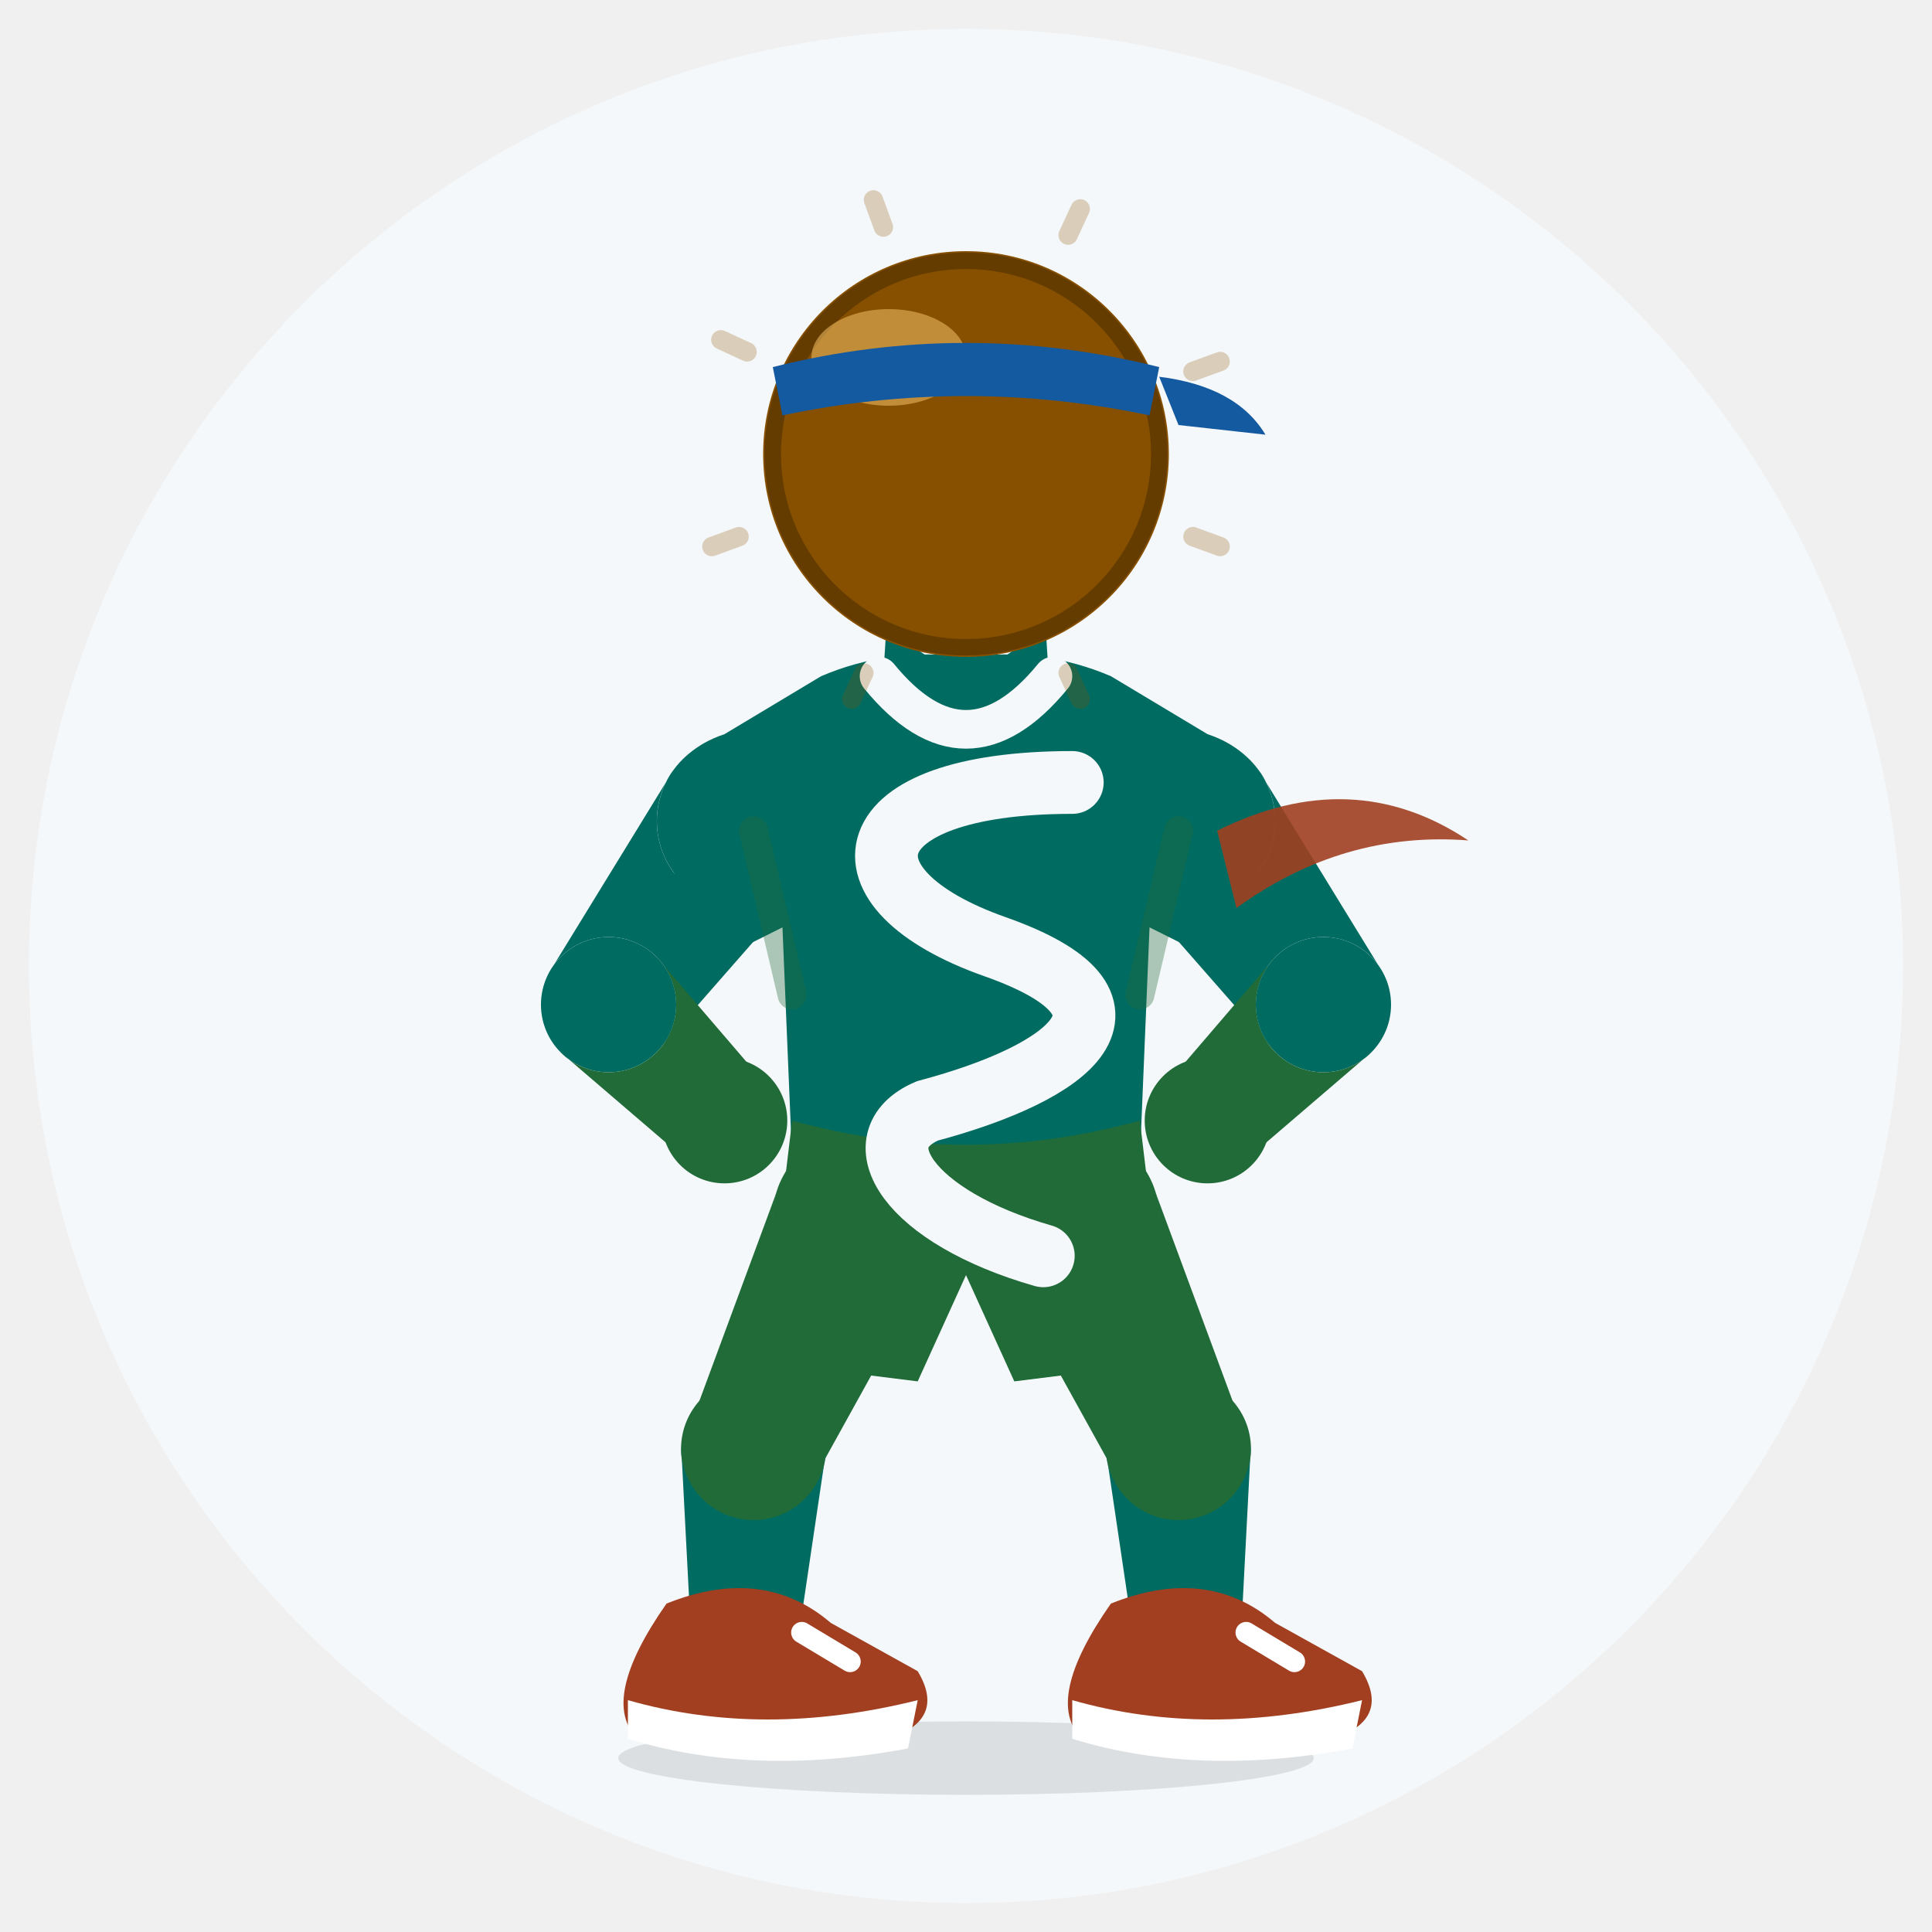
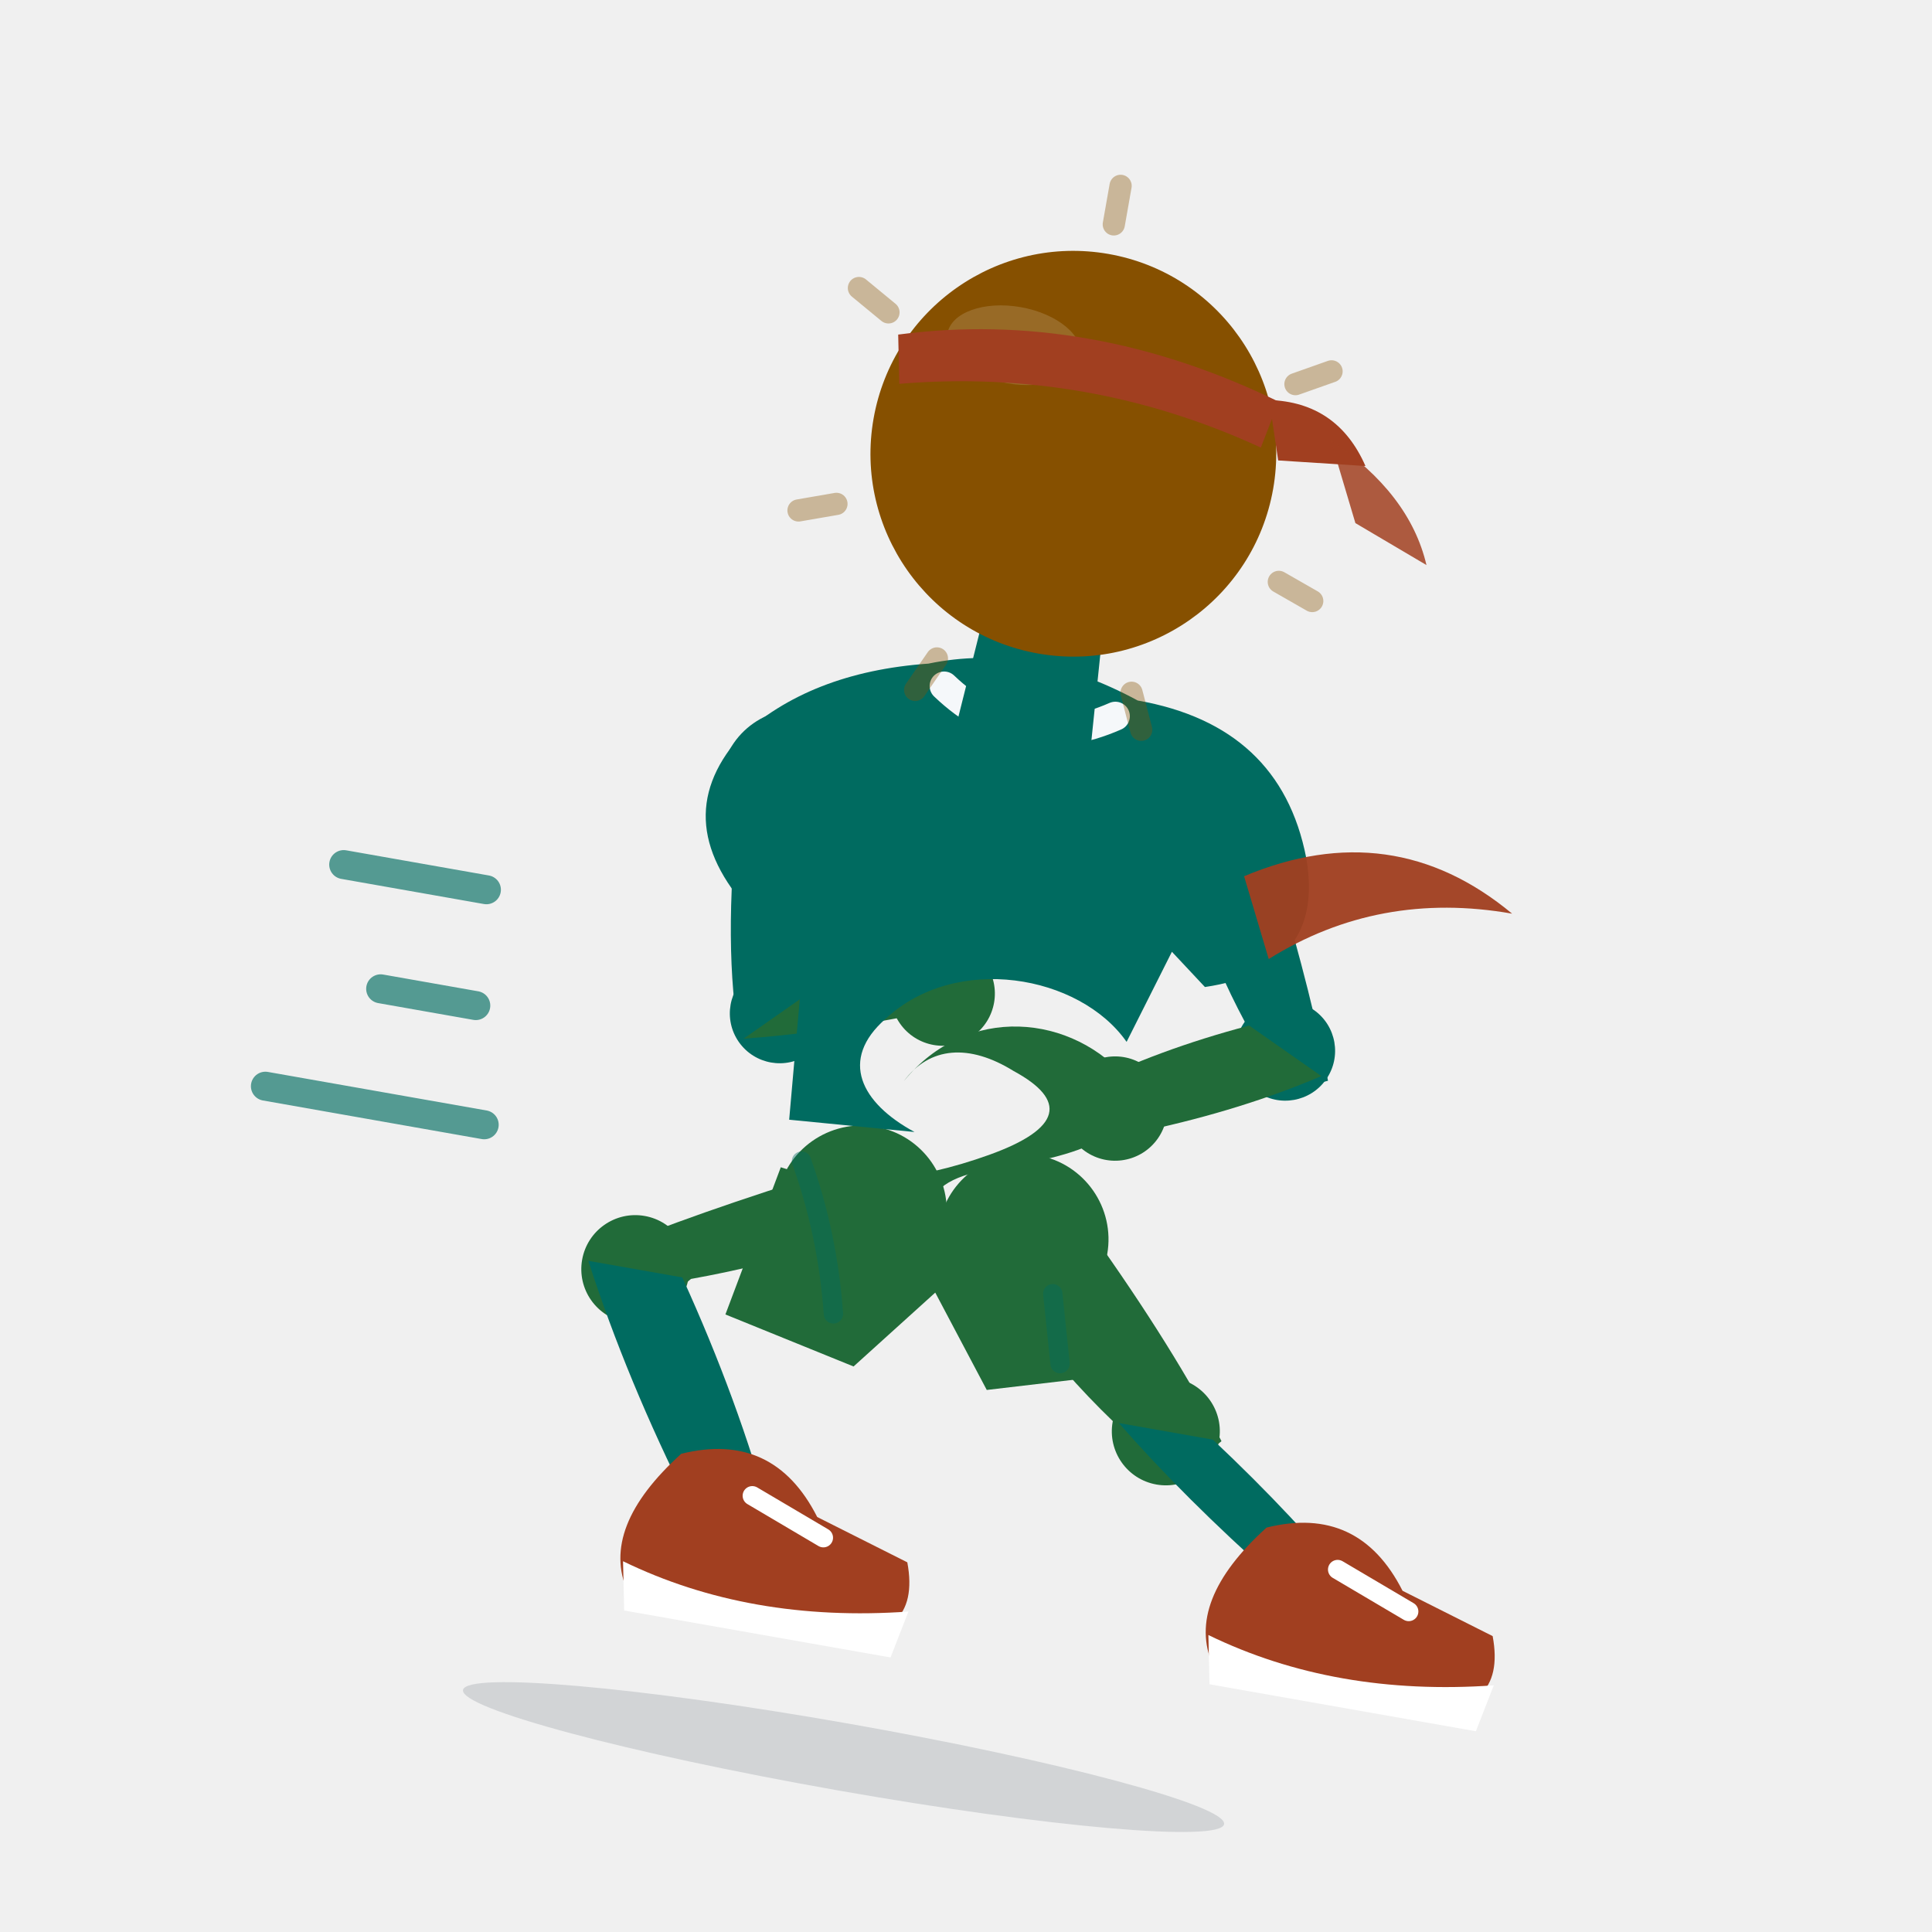
- <svg xmlns="http://www.w3.org/2000/svg" viewBox="0 0 200 200" width="96" height="96" class="trail-companion" data-pose="ready" data-theme="light">
-   <g class="m-character">
-     <circle cx="100" cy="100" r="97" fill="#F5F8FA" />
+ <svg xmlns="http://www.w3.org/2000/svg" viewBox="0 0 200 200">
+   <g class="m-character" transform="rotate(10 100 110)">
    <g class="m-shadow">
-       <ellipse cx="100" cy="182" rx="36" ry="3.8" fill="#17232D" opacity=".12" />
+       <ellipse cx="100" cy="183" rx="40" ry="3.5" fill="#67717B" opacity=".22" />
    </g>
    <g class="m-leg-a">
-       <circle cx="89" cy="126" r="9" fill="#216B39" />
-       <path d="M80.82,122.25 L71.64,147.08 A7,7 0 0 1 84.36,152.92 L97.18,129.75 A9,9 0 0 1 80.82,122.25Z" fill="#216B39" />
-       <circle cx="78" cy="150" r="7.5" fill="#216B39" />
-       <path d="M70.51,149.64 L71.61,170.74 A5.4,5.4 0 0 1 82.39,171.26 L85.49,150.36 A7.5,7.5 0 0 1 70.51,149.64Z" fill="#006B60" />
-       <circle cx="77" cy="171" r="5.5" fill="#006B60" />
-       <path d="M69 166 Q79 162 86 168 L95 173 Q98 178 92 180 L66 180 Q62 176 69 166Z" fill="#A13F20" />
-       <path d="M65 176 Q79 180 95 176 L94 181 Q78 184 65 180Z" fill="#FFFFFF" />
-       <path d="M83 169 L88 172" stroke="#FFFFFF" stroke-width="2.2" stroke-linecap="round" />
+       <circle cx="92" cy="127" r="8.84" fill="#216B39" />
+       <path d="M85.24 125 Q71.9 132.0 64.54 137 Q70 144.15 75.85 137 Q89.45 132.0 98.76 125Z" fill="#216B39" />
+       <circle cx="70" cy="137" r="5.59" fill="#216B39" />
+       <path d="M65.06 137 Q71.15 148.5 79.71 160 Q84 165.46 88.29 160 Q82.85 148.5 74.94 137Z" fill="#006B60" />
+       <path d="M78 155 Q87 151 93 159 L103 162 Q106 170 96 171 L75 170 Q71 164 78 155Z" fill="#A13F20" />
+       <path d="M74 167 Q88 171 104 167 L103 172 L75 172Z" fill="#FFFFFF" />
+       <path d="M86 158 L94 161" fill="none" stroke="#FFFFFF" stroke-width="2" stroke-linecap="round" />
    </g>
    <g class="m-leg-b">
-       <circle cx="111" cy="126" r="9" fill="#216B39" />
-       <path d="M102.82,129.75 L115.64,152.92 A7,7 0 0 1 128.36,147.08 L119.18,122.25 A9,9 0 0 1 102.82,129.75Z" fill="#216B39" />
-       <circle cx="122" cy="150" r="7.5" fill="#216B39" />
-       <path d="M114.51,150.36 L117.61,171.26 A5.4,5.4 0 0 1 128.39,170.74 L129.49,149.64 A7.5,7.5 0 0 1 114.51,150.36Z" fill="#006B60" />
-       <circle cx="123" cy="171" r="5.5" fill="#006B60" />
-       <path d="M115 166 Q125 162 132 168 L141 173 Q144 178 138 180 L112 180 Q108 176 115 166Z" fill="#A13F20" />
-       <path d="M111 176 Q125 180 141 176 L140 181 Q124 184 111 180Z" fill="#FFFFFF" />
-       <path d="M129 169 L134 172" stroke="#FFFFFF" stroke-width="2.2" stroke-linecap="round" />
+       <circle cx="109" cy="127" r="8.84" fill="#216B39" />
+       <path d="M102.24 125 Q108.9 135.5 121.54 144 Q127 151.15 132.85 144 Q126.45 135.5 115.76 125Z" fill="#216B39" />
+       <circle cx="127" cy="144" r="5.59" fill="#216B39" />
+       <path d="M122.06 144 Q130.15 150.5 140.71 157 Q145 162.46 149.29 157 Q141.85 150.5 131.94 144Z" fill="#006B60" />
+       <path d="M139 152 Q148 148 154 156 L164 159 Q167 167 157 168 L136 167 Q132 161 139 152Z" fill="#A13F20" />
+       <path d="M135 164 Q149 168 165 164 L164 169 L136 169Z" fill="#FFFFFF" />
+       <path d="M147 155 L155 158" fill="none" stroke="#FFFFFF" stroke-width="2" stroke-linecap="round" />
    </g>
-     <g class="m-arm-a">
-       <circle cx="77" cy="85" r="9" fill="#006B60" />
-       <path d="M69.75,79.66 L57.36,99.85 A7,7 0 0 1 68.64,108.15 L84.25,90.34 A9,9 0 0 1 69.75,79.66Z" fill="#006B60" />
-       <circle cx="63" cy="104" r="7" fill="#006B60" />
-       <path d="M58.05,108.95 L70.97,120.03 A5.7,5.7 0 0 1 79.03,111.97 L67.95,99.05 A7,7 0 0 1 58.05,108.95Z" fill="#216B39" />
-       <circle cx="75" cy="116" r="6.5" fill="#216B39" />
+     <g class="m-arm-a" transform="rotate(-45 78 85)">
+       <circle cx="78" cy="85" r="8.16" fill="#006B60" />
+       <path d="M71.76 83 Q62.1 94.0 57.96 103 Q63 109.6 68.4 103 Q78.3 94.0 84.24 83Z" fill="#006B60" />
+       <circle cx="63" cy="103" r="5.16" fill="#006B60" />
+       <path d="M58.44 103 Q65.1 107.0 74.04 111 Q78 116.04 81.96 111 Q75.9 107.0 67.56 103Z" fill="#216B39" />
+       <circle cx="78" cy="111" r="5.4" fill="#216B39" />
    </g>
-     <g class="m-arm-b">
-       <circle cx="123" cy="85" r="9" fill="#006B60" />
-       <path d="M115.75,90.34 L131.36,108.15 A7,7 0 0 1 142.64,99.85 L130.25,79.66 A9,9 0 0 1 115.75,90.34Z" fill="#006B60" />
-       <circle cx="137" cy="104" r="7" fill="#006B60" />
-       <path d="M132.05,99.05 L120.97,111.97 A5.7,5.7 0 0 1 129.03,120.03 L141.95,108.95 A7,7 0 0 1 132.05,99.05Z" fill="#216B39" />
-       <circle cx="125" cy="116" r="6.5" fill="#216B39" />
-     </g>
-     <g class="m-neck">
-       <path d="M92.00,61.00 L91.00,77.00 A9,9 0 0 1 109.00,77.00 L108.00,61.00 A8,8 0 0 1 92.00,61.00Z" fill="#006B60" />
+     <g class="m-arm-b" transform="rotate(25 122 85)">
+       <circle cx="122" cy="85" r="8.16" fill="#006B60" />
+       <path d="M115.76 83 Q122.1 91.0 133.96 97 Q139 103.6 144.4 97 Q138.3 91.0 128.24 83Z" fill="#006B60" />
+       <circle cx="139" cy="97" r="5.16" fill="#006B60" />
+       <path d="M134.44 97 Q128.1 104.5 124.04 112 Q128 117.04 131.96 112 Q138.9 104.5 143.56 97Z" fill="#216B39" />
+       <circle cx="128" cy="112" r="5.4" fill="#216B39" />
    </g>
    <g class="m-torso">
-       <path d="M85 70 Q92 67 100 68 Q108 67 115 70 L125 76 Q134 79 130 91 L125 99 L119 96 L118 120 Q100 125 82 120 L81 96 L75 99 L70 91 Q66 79 75 76Z" fill="#006B60" />
-       <path d="M91 70 Q100 81 109 70" fill="none" stroke="#F5F8FA" stroke-width="4" stroke-linecap="round" />
-       <path d="M78 86 L82 103 M122 86 L118 103" stroke="#216B39" stroke-width="3" opacity=".35" stroke-linecap="round" />
-       <path d="M82 116 Q100 121 118 116 L121 141 L105 143 L100 132 L95 143 L79 141Z" fill="#216B39" />
-       <path d="M111 81 C88 81 86 92 103 98 C120 104 111 111 96 115 C89 118 94 126 108 130" fill="none" stroke="#F5F8FA" stroke-width="6.5" stroke-linecap="round" />
+       <path d="M89 70 Q99 66 111 70 Q126 70 131 83 Q135 94 123 98 L119 95 L116 105 C110 99 97 99 91 107 C87 112 90 116 96 118 L83 119 L81 96 L76 99 Q65 91 71 81 Q77 73 89 70Z" fill="#006B60" />
+       <path d="M117 109 C120 116 108 119 103 121 C96 124 98 129 111 132 Q118 135 118 140 L108 143 L101 134 L94 143 L80 140 L83 124 C90 125 97 123 104 119 C111 115 111 112 105 110 C100 108 96 109 94 113 C99 104 110 103 117 109Z" fill="#216B39" />
+       <path d="M91 72 Q100 78 109 72" fill="none" stroke="#F5F8FA" stroke-width="3" stroke-linecap="round" />
+       <path d="M85 123 Q89 130 91 138 M113 132 L115 139" fill="none" stroke="#006B60" stroke-width="2" stroke-linecap="round" opacity=".42" />
    </g>
    <g class="m-head">
-       <circle cx="100" cy="47" r="21" fill="#865000" />
-       <circle cx="100" cy="47" r="20" fill="#865000" stroke="#653C00" stroke-width="1.7" />
-       <ellipse cx="92" cy="37" rx="8" ry="5" fill="#F7C56C" opacity=".52" />
-       <path d="M123.49 55.55 L126.31 56.58" stroke="#865000" stroke-width="2" opacity=".25" stroke-linecap="round" />
-       <path d="M110.57 69.66 L111.83 72.38" stroke="#865000" stroke-width="2" opacity=".25" stroke-linecap="round" />
-       <path d="M89.43 69.66 L88.17 72.38" stroke="#865000" stroke-width="2" opacity=".25" stroke-linecap="round" />
-       <path d="M76.51 55.55 L73.69 56.58" stroke="#865000" stroke-width="2" opacity=".25" stroke-linecap="round" />
-       <path d="M77.34 36.43 L74.62 35.17" stroke="#865000" stroke-width="2" opacity=".25" stroke-linecap="round" />
-       <path d="M91.45 23.51 L90.42 20.69" stroke="#865000" stroke-width="2" opacity=".25" stroke-linecap="round" />
-       <path d="M110.57 24.34 L111.83 21.62" stroke="#865000" stroke-width="2" opacity=".25" stroke-linecap="round" />
-       <path d="M123.49 38.45 L126.31 37.42" stroke="#865000" stroke-width="2" opacity=".25" stroke-linecap="round" />
-       <path d="M80 38 Q100 33 120 38 L119 43 Q100 39 81 43Z" fill="#145AA0" />
-       <path d="M120 39 Q128 40 131 45 L122 44Z" fill="#145AA0" />
+       <path d="M94 61 L93 75 Q100 80 107 75 L106 61Z" fill="#006B60" />
+       <path d="M100.0 21.89 L100.0 17.84" fill="none" stroke="#865000" stroke-width="2.3" stroke-linecap="round" opacity=".36" />
+       <path d="M121.39 34.91 L124.84 32.96" fill="none" stroke="#865000" stroke-width="2.3" stroke-linecap="round" opacity=".36" />
+       <path d="M123.25 55.37 L127.0 56.72" fill="none" stroke="#865000" stroke-width="2.3" stroke-linecap="round" opacity=".36" />
+       <path d="M110.23 69.32 L111.88 72.92" fill="none" stroke="#865000" stroke-width="2.3" stroke-linecap="round" opacity=".36" />
+       <path d="M89.77 69.32 L88.12 72.92" fill="none" stroke="#865000" stroke-width="2.3" stroke-linecap="round" opacity=".36" />
+       <path d="M76.75 55.37 L73.0 56.72" fill="none" stroke="#865000" stroke-width="2.3" stroke-linecap="round" opacity=".36" />
+       <path d="M78.61 34.91 L75.16 32.96" fill="none" stroke="#865000" stroke-width="2.3" stroke-linecap="round" opacity=".36" />
+       <circle cx="100" cy="46" r="21" fill="#865000" />
+       <ellipse cx="92" cy="36" rx="7" ry="4" fill="#FFFFFF" opacity=".15" />
+       <path d="M80 37 Q99 31 120 37 L119 42 Q100 37 81 42Z" fill="#A13F20" />
+       <path d="M119 37 Q126 36 130 42 L121 43Z" fill="#A13F20" />
+       <path d="M126 40 Q135 44 138 51 L130 48Z" fill="#A13F20" opacity=".85" />
    </g>
    <g class="m-ribbon">
-       <path d="M126 86 Q140 79 152 87 Q139 86 128 94Z" fill="#A13F20" opacity=".9" />
+       <path d="M125 86 Q139 77 153 85 Q139 85 129 94Z" fill="#A13F20" opacity=".95" />
+     </g>
+     <g class="m-streaks">
+       <path d="M48 101 L33 101 M49 113 L39 113 M52 125 L29 125" fill="none" stroke="#006B60" stroke-width="3" stroke-linecap="round" opacity=".65" />
    </g>
  </g>
</svg>
